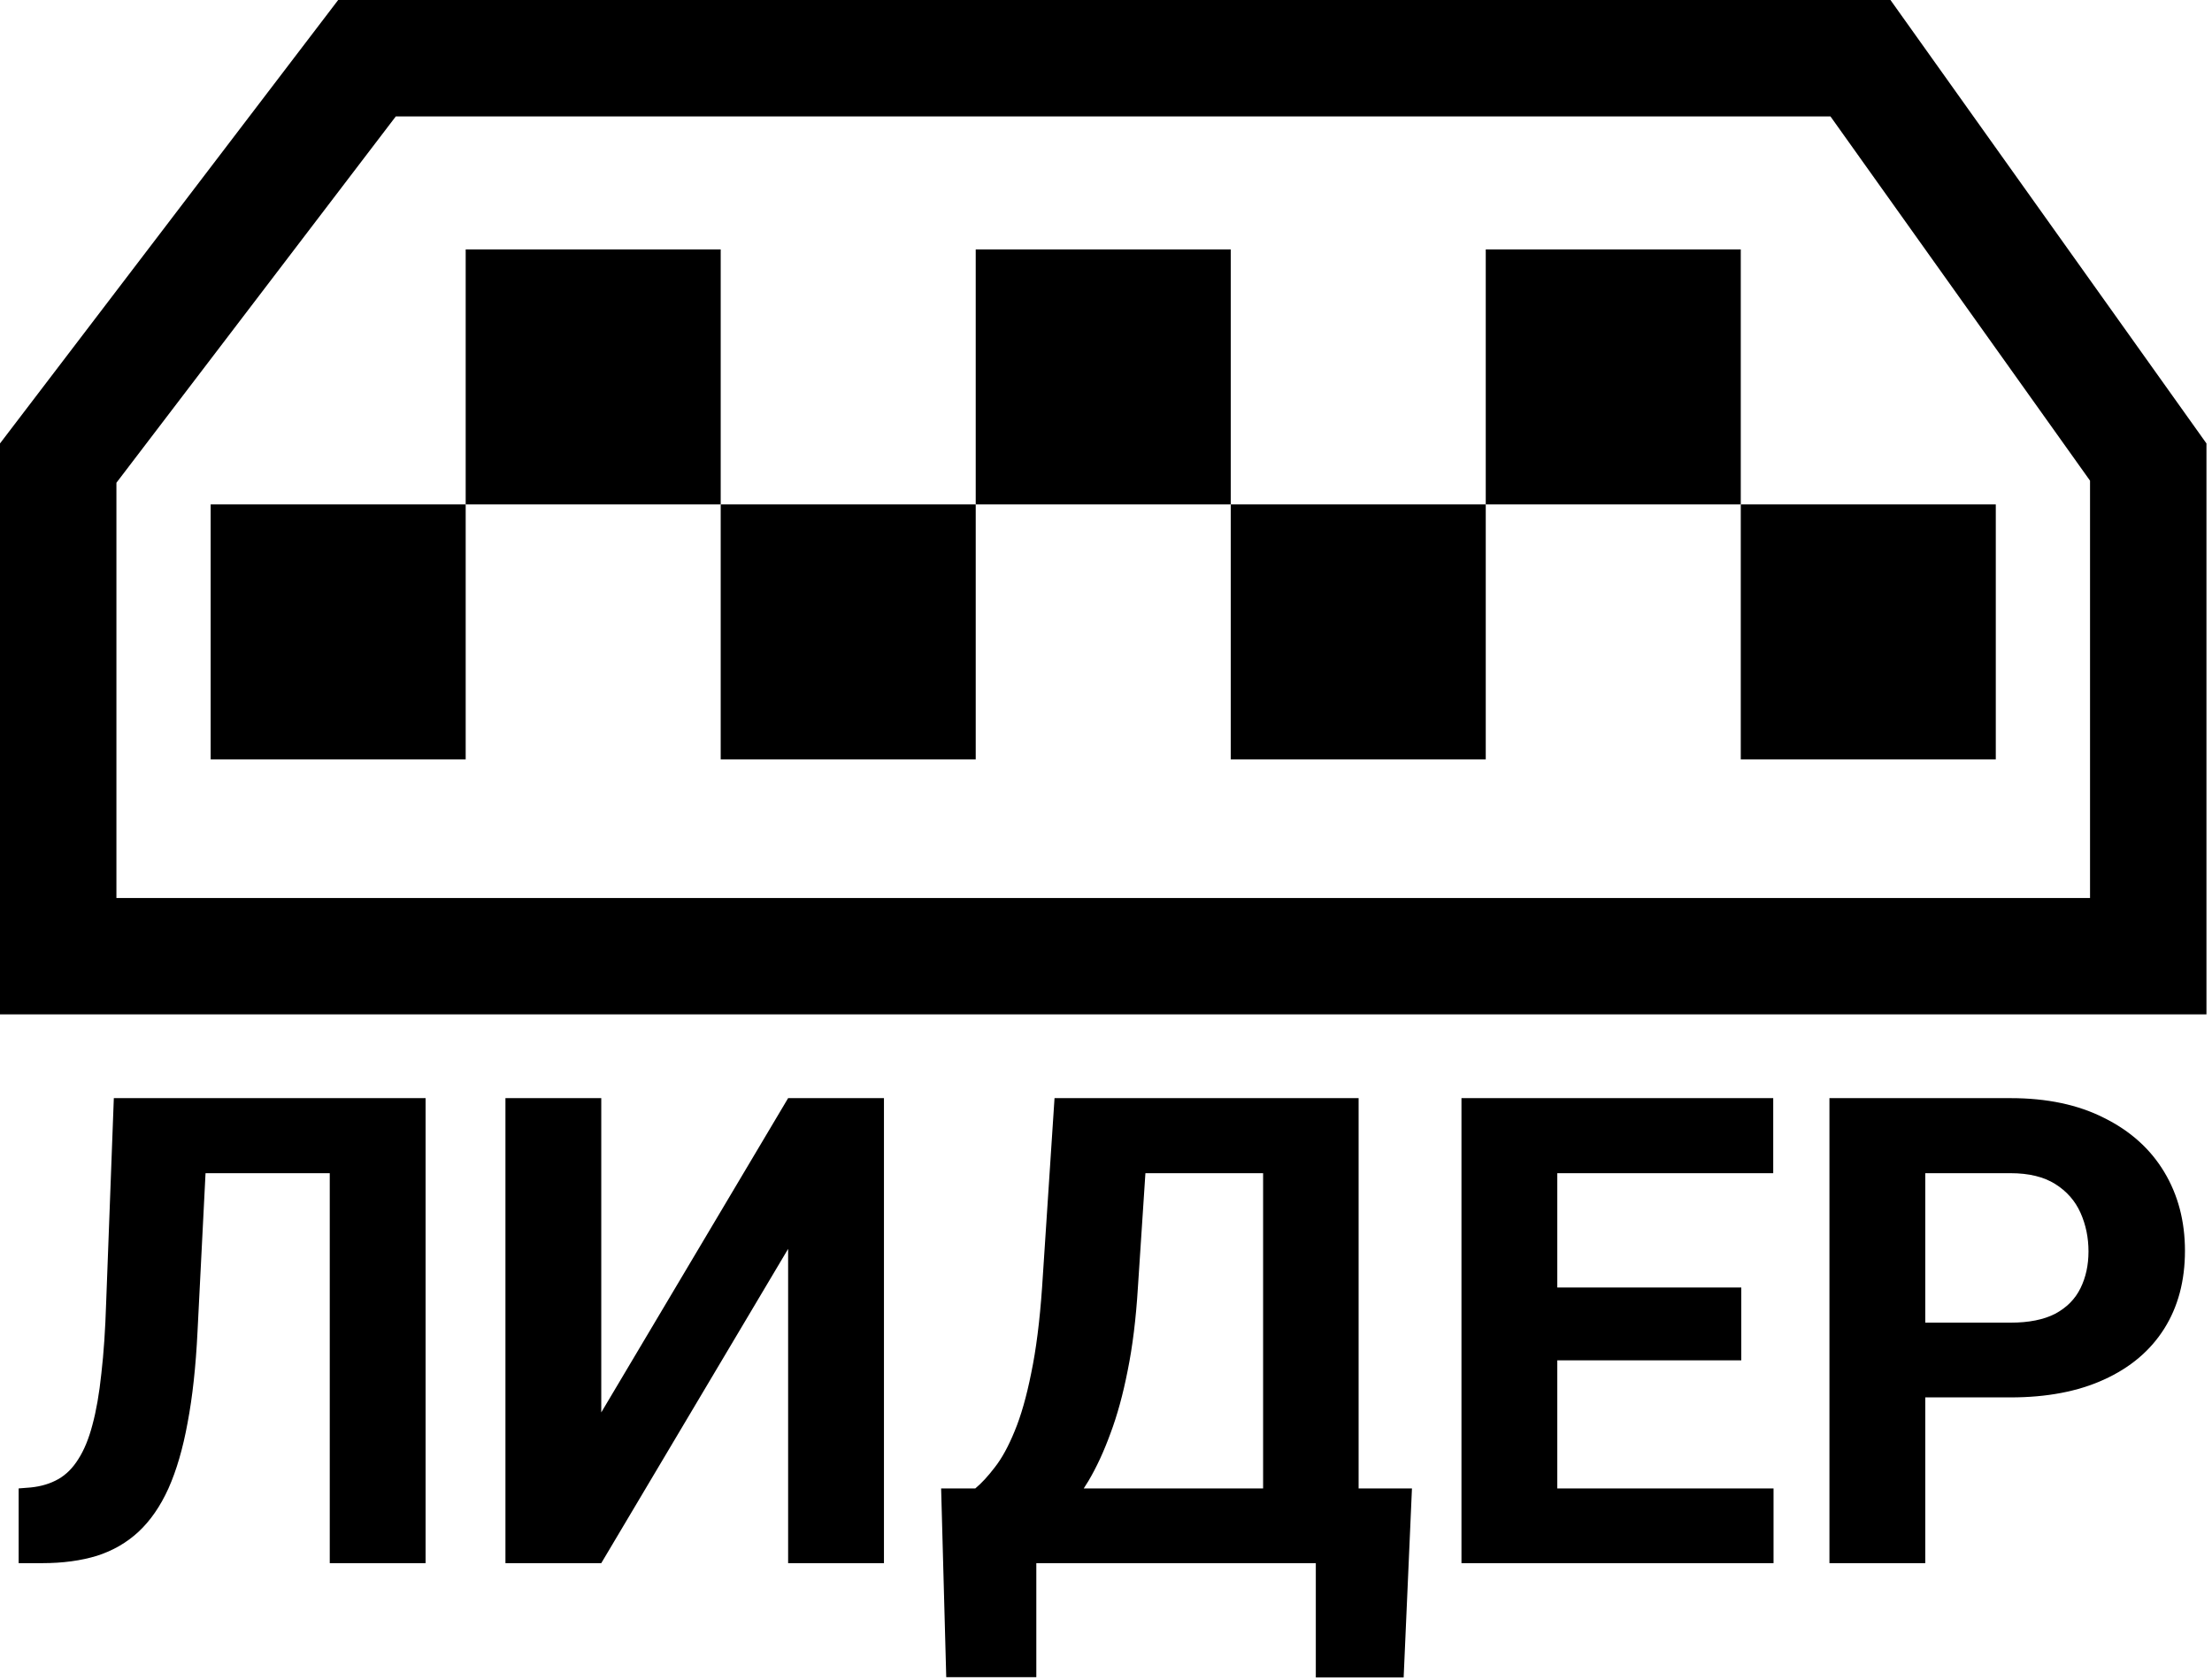
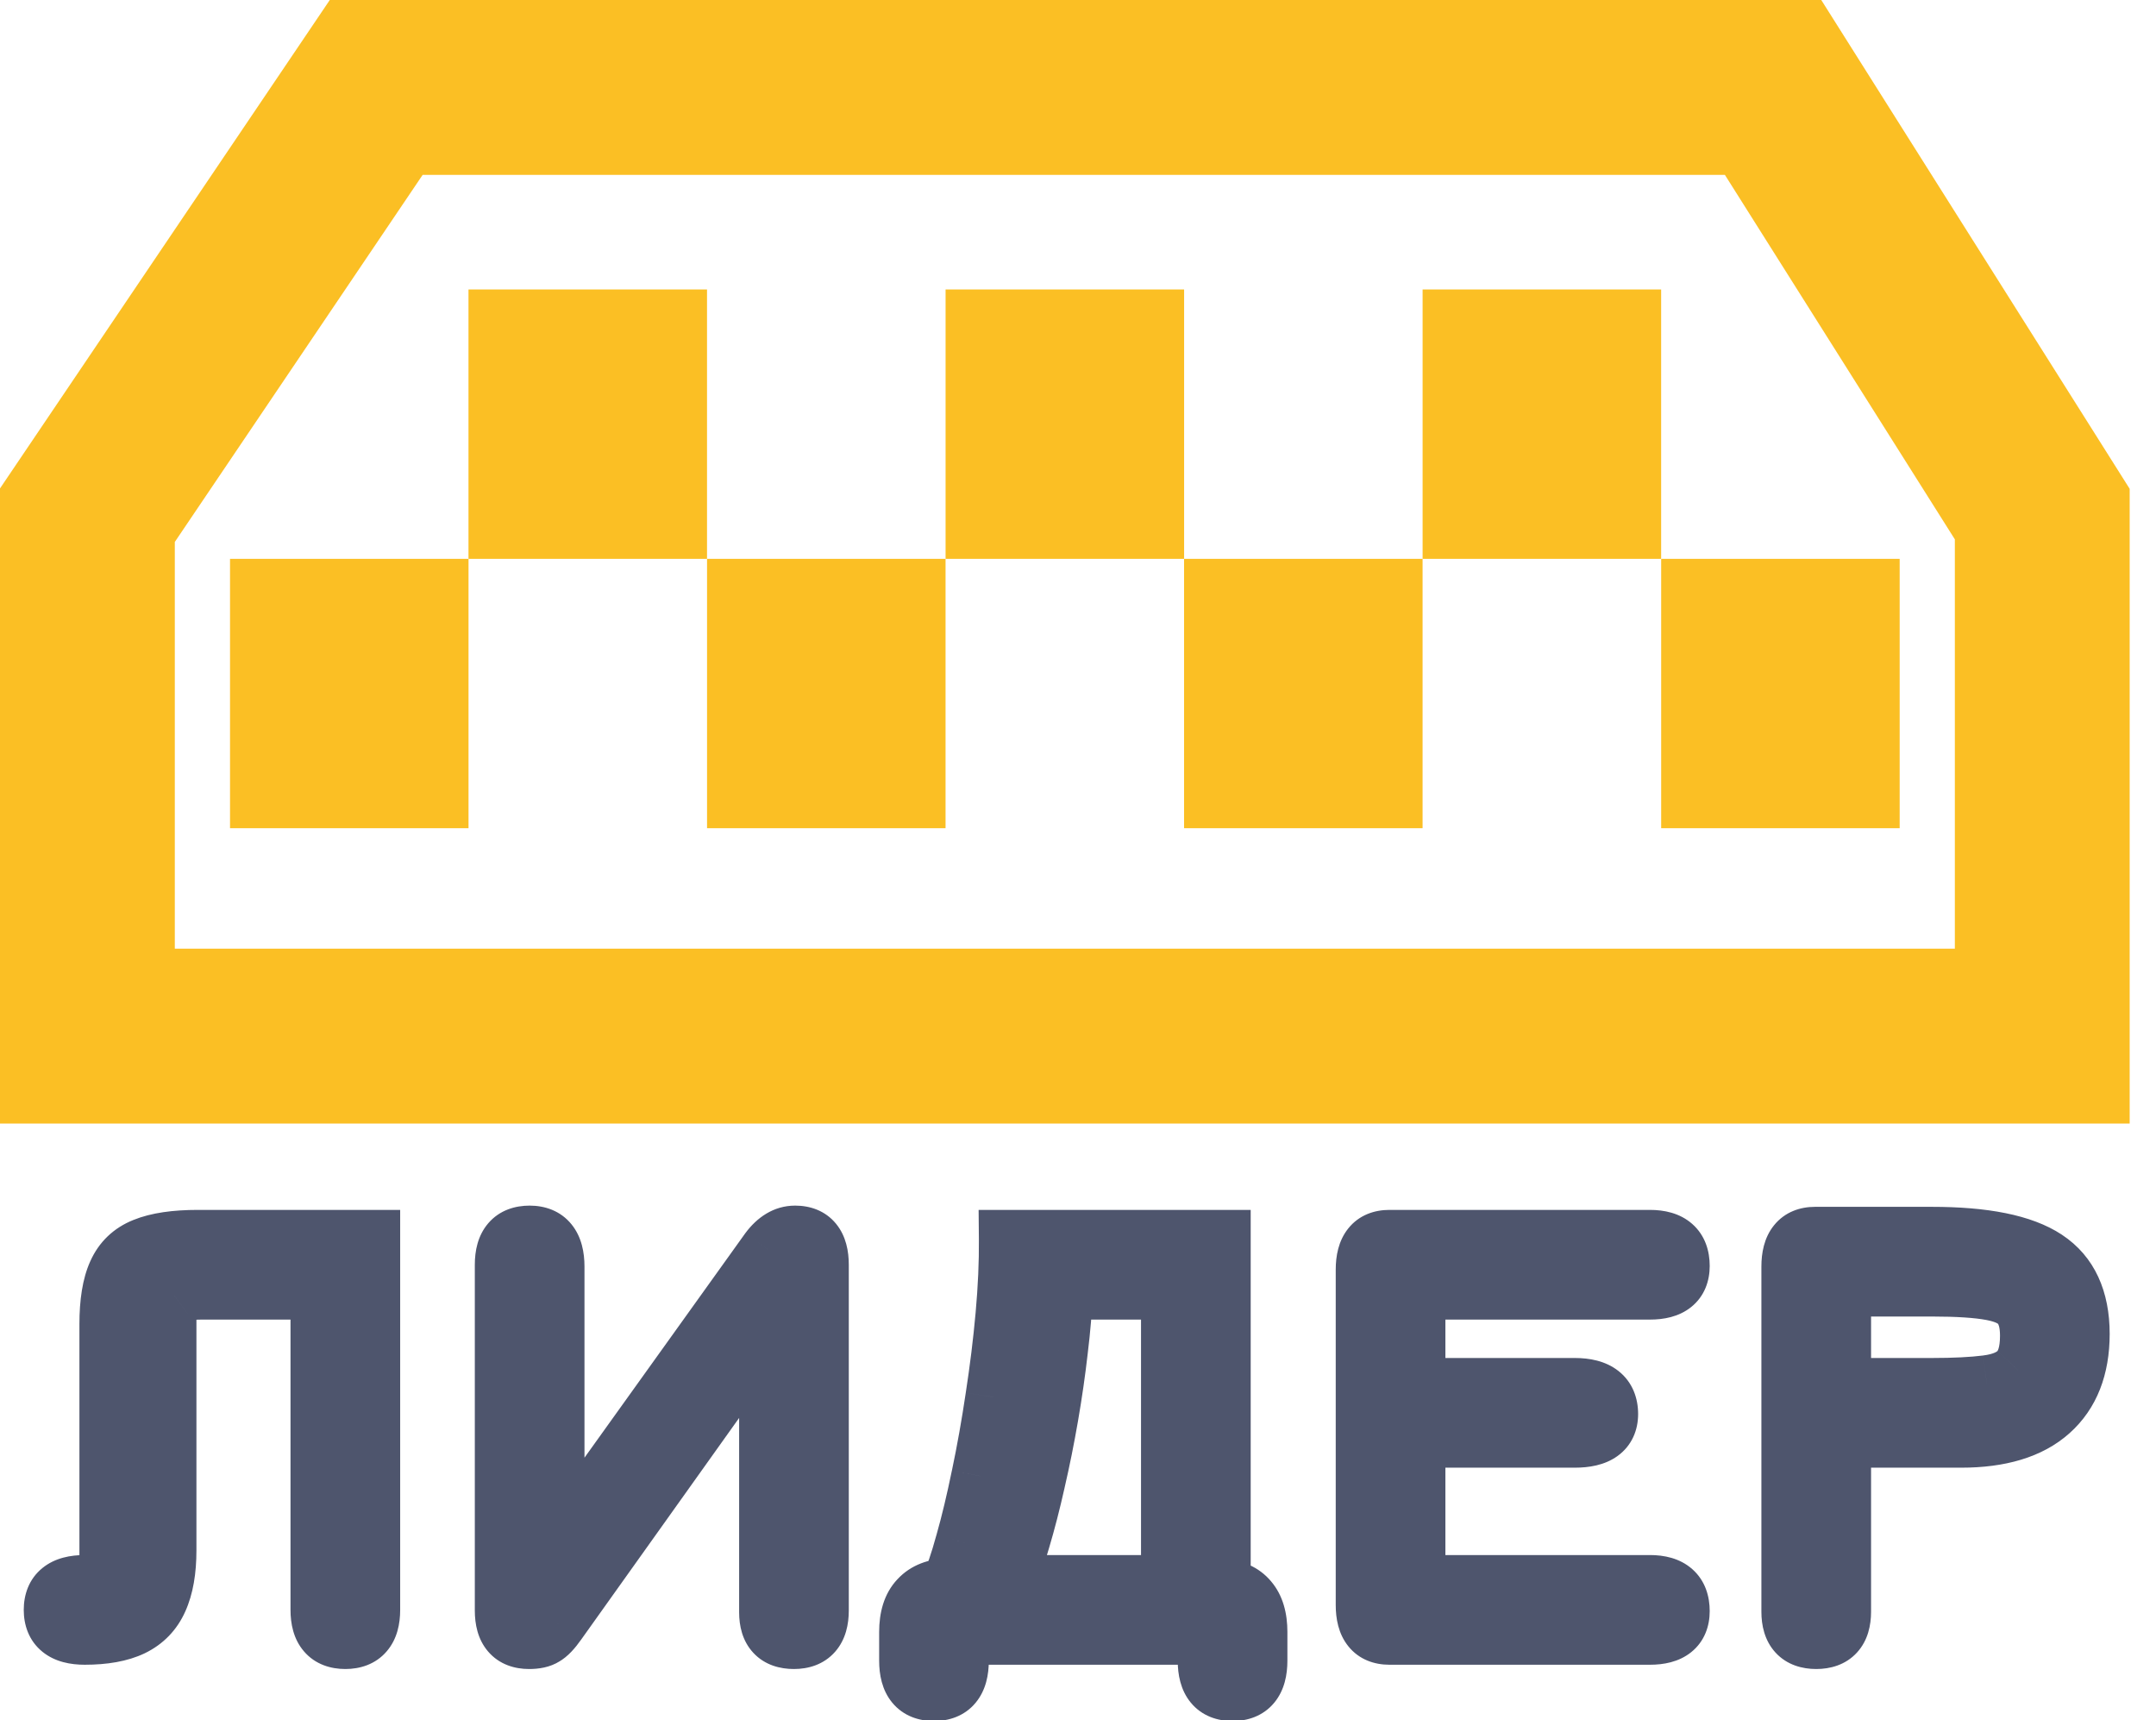
- <svg xmlns="http://www.w3.org/2000/svg" width="399" height="303" viewBox="0 0 399 303" fill="none">
-   <rect x="84" y="45" width="46" height="46" fill="black" />
-   <rect x="38" y="91" width="46" height="46" fill="black" />
-   <rect x="130" y="91" width="46" height="46" fill="black" />
-   <rect x="176" y="45" width="46" height="46" fill="black" />
-   <rect x="222" y="91" width="46" height="46" fill="black" />
-   <rect x="268" y="45" width="46" height="46" fill="black" />
-   <rect x="314" y="91" width="46" height="46" fill="black" />
-   <path d="M335.589 10.5L387.5 83.358V172.5H10.5V83.546L66.198 10.5H335.589Z" stroke="black" stroke-width="21" />
-   <path d="M64.436 198.109V211.649H22.722V198.109H64.436ZM76.767 198.109V282H59.481V198.109H76.767ZM20.532 198.109H37.76L35.628 240.228C35.321 246.527 34.725 252.001 33.842 256.648C32.997 261.296 31.844 265.253 30.385 268.518C28.925 271.744 27.12 274.356 24.969 276.354C22.856 278.312 20.359 279.753 17.479 280.675C14.598 281.558 11.313 282 7.626 282H3.362V268.518L5.552 268.345C7.434 268.153 9.086 267.653 10.507 266.847C11.928 266.04 13.138 264.83 14.137 263.217C15.174 261.604 16.019 259.549 16.672 257.052C17.363 254.517 17.901 251.424 18.285 247.775C18.708 244.126 18.996 239.863 19.149 234.984L20.532 198.109ZM108.456 254.805L142.162 198.109H159.447V282H142.162V225.305L108.456 282H91.171V198.109H108.456V254.805ZM242.243 268.518V282H181.803V268.518H242.243ZM186.931 268.518V302.569H170.683L169.761 268.518H186.931ZM254.688 268.518L253.19 302.627H237.346V268.518H254.688ZM232.736 198.109V211.649H192.347V198.109H232.736ZM245.066 198.109V282H227.839V198.109H245.066ZM190.215 198.109H207.5L205.253 232.276C204.907 237.923 204.293 242.916 203.409 247.257C202.564 251.559 201.527 255.342 200.298 258.607C199.107 261.872 197.782 264.734 196.322 267.192C194.863 269.612 193.326 271.725 191.713 273.53C190.1 275.297 188.467 276.872 186.815 278.255C185.164 279.599 183.55 280.848 181.976 282H172.065V268.518H175.926C177.04 267.596 178.211 266.328 179.44 264.715C180.708 263.102 181.899 260.931 183.013 258.204C184.165 255.438 185.164 251.943 186.009 247.718C186.892 243.493 187.545 238.345 187.968 232.276L190.215 198.109ZM319.911 268.518V282H275.258V268.518H319.911ZM280.904 198.109V282H263.619V198.109H280.904ZM314.092 232.276V245.413H275.258V232.276H314.092ZM319.854 198.109V211.649H275.258V198.109H319.854ZM362.663 252.097H341.287V238.614H362.663C365.966 238.614 368.655 238.076 370.729 237.001C372.804 235.887 374.321 234.351 375.281 232.392C376.242 230.433 376.722 228.224 376.722 225.766C376.722 223.269 376.242 220.945 375.281 218.794C374.321 216.643 372.804 214.914 370.729 213.608C368.655 212.302 365.966 211.649 362.663 211.649H347.279V282H329.994V198.109H362.663C369.231 198.109 374.859 199.3 379.545 201.682C384.27 204.025 387.88 207.271 390.377 211.419C392.874 215.567 394.122 220.311 394.122 225.65C394.122 231.066 392.874 235.753 390.377 239.709C387.88 243.665 384.27 246.719 379.545 248.87C374.859 251.021 369.231 252.097 362.663 252.097Z" fill="black" />
+ <svg xmlns="http://www.w3.org/2000/svg" width="74" height="59" viewBox="0 0 74 59" fill="none">
+   <path d="M11.853 56.273C11.265 56.273 10.971 55.93 10.971 55.244V44.282H6.939C6.463 44.282 6.144 44.342 5.983 44.461C5.822 44.572 5.742 44.8 5.742 45.143V53.207C5.742 53.893 5.644 54.453 5.448 54.887C5.259 55.314 4.954 55.629 4.534 55.832C4.121 56.028 3.579 56.126 2.907 56.126C2.179 56.126 1.815 55.832 1.815 55.244C1.815 54.656 2.179 54.362 2.907 54.362C3.243 54.362 3.463 54.309 3.568 54.205C3.673 54.093 3.726 53.865 3.726 53.522V45.437C3.726 44.695 3.82 44.114 4.009 43.694C4.198 43.267 4.513 42.966 4.954 42.791C5.402 42.609 6.015 42.518 6.792 42.518H12.735V55.244C12.735 55.93 12.441 56.273 11.853 56.273ZM18.157 56.273C17.584 56.273 17.297 55.937 17.297 55.265V43.4C17.297 42.714 17.59 42.371 18.178 42.371C18.767 42.371 19.061 42.735 19.061 43.463V53.133L26.39 42.907C26.655 42.55 26.956 42.371 27.293 42.371C27.852 42.371 28.133 42.714 28.133 43.4V55.265C28.133 55.937 27.838 56.273 27.25 56.273C26.663 56.273 26.369 55.958 26.369 55.328V45.532L19.123 55.696C18.956 55.934 18.808 56.087 18.683 56.157C18.564 56.234 18.389 56.273 18.157 56.273ZM32.057 58.058C31.469 58.058 31.175 57.701 31.175 56.987V56C31.175 55.503 31.294 55.129 31.532 54.877C31.77 54.617 32.12 54.481 32.582 54.467C32.75 54.11 32.925 53.599 33.107 52.934C33.296 52.269 33.478 51.51 33.653 50.656C33.835 49.794 33.996 48.892 34.136 47.947C34.283 47.002 34.398 46.063 34.482 45.133C34.566 44.194 34.605 43.323 34.598 42.518H41.927V54.488C42.34 54.516 42.651 54.656 42.861 54.908C43.078 55.16 43.187 55.524 43.187 56V56.987C43.187 57.701 42.893 58.058 42.305 58.058C41.717 58.058 41.423 57.701 41.423 56.987V56.126H32.939V56.987C32.939 57.701 32.645 58.058 32.057 58.058ZM34.524 54.362H40.163V44.282H36.509C36.488 44.905 36.432 45.587 36.341 46.33C36.257 47.065 36.148 47.817 36.015 48.587C35.882 49.357 35.732 50.106 35.564 50.834C35.403 51.555 35.231 52.22 35.049 52.829C34.874 53.438 34.699 53.949 34.524 54.362ZM47.686 56.126C47.126 56.126 46.846 55.776 46.846 55.076V43.568C46.846 42.868 47.126 42.518 47.686 42.518H56.632C57.332 42.518 57.682 42.826 57.682 43.442C57.682 44.002 57.332 44.282 56.632 44.282H48.61V47.6H54.049C54.833 47.6 55.225 47.908 55.225 48.524C55.225 49.084 54.833 49.364 54.049 49.364H48.61V54.362H56.632C57.332 54.362 57.682 54.67 57.682 55.286C57.682 55.846 57.332 56.126 56.632 56.126H47.686ZM62.338 56.273C61.75 56.273 61.456 55.951 61.456 55.307V43.463C61.456 42.763 61.736 42.413 62.296 42.413H66.307C68.113 42.413 69.415 42.675 70.213 43.2C71.011 43.725 71.41 44.583 71.41 45.773C71.41 46.928 71.06 47.817 70.36 48.44C69.667 49.056 68.652 49.364 67.315 49.364H63.22V55.307C63.22 55.951 62.926 56.273 62.338 56.273ZM63.22 47.6H66.307C67.077 47.6 67.707 47.569 68.197 47.505C68.694 47.443 69.058 47.288 69.289 47.044C69.527 46.791 69.646 46.389 69.646 45.836C69.646 45.388 69.552 45.045 69.363 44.807C69.181 44.569 68.848 44.404 68.365 44.313C67.882 44.222 67.196 44.177 66.307 44.177H63.22V47.6Z" fill="#4E556D" />
+   <path d="M10.971 44.282H11.971V43.282H10.971V44.282ZM5.983 44.461L6.554 45.281L6.566 45.273L6.577 45.265L5.983 44.461ZM5.448 54.887L4.536 54.475L4.533 54.482L5.448 54.887ZM4.534 55.832L4.963 56.735L4.969 56.732L4.534 55.832ZM3.568 54.205L4.275 54.912L4.287 54.9L4.298 54.888L3.568 54.205ZM4.009 43.694L4.921 44.104L4.923 44.099L4.009 43.694ZM4.954 42.791L5.323 43.721L5.33 43.718L4.954 42.791ZM12.735 42.518H13.735V41.518H12.735V42.518ZM11.853 55.273C11.8 55.273 11.8 55.265 11.829 55.277C11.845 55.283 11.865 55.293 11.889 55.309C11.912 55.325 11.933 55.345 11.95 55.365C11.986 55.407 11.992 55.435 11.987 55.419C11.982 55.401 11.971 55.347 11.971 55.244H9.971C9.971 55.707 10.066 56.24 10.432 56.666C10.822 57.122 11.361 57.273 11.853 57.273V55.273ZM11.971 55.244V44.282H9.971V55.244H11.971ZM10.971 43.282H6.939V45.282H10.971V43.282ZM6.939 43.282C6.665 43.282 6.4 43.299 6.159 43.344C5.933 43.386 5.643 43.468 5.389 43.656L6.577 45.265C6.525 45.303 6.487 45.318 6.482 45.32C6.477 45.322 6.489 45.317 6.526 45.31C6.604 45.295 6.736 45.282 6.939 45.282V43.282ZM5.412 43.64C4.832 44.043 4.742 44.713 4.742 45.143H6.742C6.742 45.041 6.755 45.02 6.745 45.049C6.731 45.086 6.682 45.193 6.554 45.281L5.412 43.64ZM4.742 45.143V53.207H6.742V45.143H4.742ZM4.742 53.207C4.742 53.809 4.654 54.215 4.536 54.475L6.359 55.299C6.633 54.691 6.742 53.977 6.742 53.207H4.742ZM4.533 54.482C4.44 54.693 4.305 54.832 4.099 54.932L4.969 56.732C5.603 56.426 6.077 55.935 6.362 55.292L4.533 54.482ZM4.105 54.929C3.874 55.038 3.494 55.126 2.907 55.126V57.126C3.663 57.126 4.368 57.018 4.963 56.735L4.105 54.929ZM2.907 55.126C2.789 55.126 2.72 55.114 2.689 55.105C2.659 55.097 2.678 55.097 2.716 55.128C2.734 55.143 2.754 55.162 2.771 55.185C2.788 55.208 2.8 55.23 2.807 55.248C2.822 55.284 2.815 55.29 2.815 55.244H0.815C0.815 55.755 0.983 56.299 1.459 56.683C1.894 57.035 2.434 57.126 2.907 57.126V55.126ZM2.815 55.244C2.815 55.198 2.822 55.204 2.807 55.24C2.8 55.258 2.788 55.28 2.771 55.303C2.754 55.326 2.734 55.345 2.716 55.36C2.678 55.391 2.659 55.391 2.689 55.383C2.72 55.374 2.789 55.362 2.907 55.362V53.362C2.434 53.362 1.894 53.453 1.459 53.805C0.983 54.189 0.815 54.733 0.815 55.244H2.815ZM2.907 55.362C3.119 55.362 3.343 55.346 3.556 55.295C3.758 55.247 4.04 55.147 4.275 54.912L2.861 53.497C2.929 53.429 2.993 53.392 3.032 53.373C3.052 53.364 3.068 53.358 3.077 53.354C3.087 53.351 3.092 53.35 3.092 53.35C3.092 53.35 3.088 53.351 3.08 53.352C3.071 53.353 3.059 53.355 3.043 53.357C3.01 53.36 2.965 53.362 2.907 53.362V55.362ZM4.298 54.888C4.518 54.654 4.614 54.378 4.661 54.175C4.71 53.962 4.726 53.737 4.726 53.522H2.726C2.726 53.583 2.723 53.63 2.72 53.666C2.717 53.702 2.713 53.721 2.712 53.725C2.711 53.73 2.714 53.712 2.73 53.678C2.745 53.644 2.778 53.585 2.839 53.521L4.298 54.888ZM4.726 53.522V45.437H2.726V53.522H4.726ZM4.726 45.437C4.726 44.76 4.815 44.34 4.921 44.104L3.097 43.284C2.825 43.888 2.726 44.63 2.726 45.437H4.726ZM4.923 44.099C5.005 43.916 5.121 43.801 5.323 43.721L4.585 41.861C3.905 42.131 3.392 42.618 3.095 43.289L4.923 44.099ZM5.33 43.718C5.608 43.605 6.075 43.518 6.792 43.518V41.518C5.954 41.518 5.196 41.613 4.578 41.864L5.33 43.718ZM6.792 43.518H12.735V41.518H6.792V43.518ZM11.735 42.518V55.244H13.735V42.518H11.735ZM11.735 55.244C11.735 55.347 11.723 55.401 11.718 55.419C11.713 55.435 11.719 55.407 11.755 55.365C11.772 55.345 11.793 55.325 11.817 55.309C11.84 55.293 11.861 55.283 11.876 55.277C11.906 55.265 11.905 55.273 11.853 55.273V57.273C12.344 57.273 12.883 57.122 13.273 56.666C13.639 56.24 13.735 55.707 13.735 55.244H11.735ZM19.061 53.133H18.061V56.246L19.873 53.716L19.061 53.133ZM26.39 42.907L25.588 42.309L25.582 42.316L25.577 42.324L26.39 42.907ZM26.369 45.532H27.369V42.406L25.554 44.951L26.369 45.532ZM19.123 55.696L18.309 55.115L18.306 55.119L19.123 55.696ZM18.683 56.157L18.197 55.283L18.167 55.3L18.139 55.318L18.683 56.157ZM18.157 55.273C18.109 55.273 18.112 55.266 18.144 55.278C18.161 55.285 18.183 55.296 18.208 55.313C18.232 55.33 18.254 55.35 18.272 55.371C18.309 55.415 18.316 55.445 18.312 55.432C18.308 55.416 18.297 55.365 18.297 55.265H16.297C16.297 55.72 16.39 56.248 16.751 56.67C17.138 57.123 17.672 57.273 18.157 57.273V55.273ZM18.297 55.265V43.4H16.297V55.265H18.297ZM18.297 43.4C18.297 43.297 18.308 43.243 18.313 43.224C18.317 43.209 18.312 43.237 18.276 43.279C18.259 43.299 18.238 43.319 18.215 43.335C18.191 43.351 18.17 43.361 18.155 43.367C18.125 43.379 18.126 43.371 18.178 43.371V41.371C17.687 41.371 17.148 41.522 16.758 41.977C16.392 42.404 16.297 42.937 16.297 43.4H18.297ZM18.178 43.371C18.224 43.371 18.218 43.378 18.183 43.364C18.165 43.356 18.143 43.344 18.12 43.327C18.096 43.31 18.077 43.291 18.062 43.272C18.032 43.235 18.032 43.216 18.04 43.245C18.048 43.277 18.061 43.345 18.061 43.463H20.061C20.061 42.99 19.969 42.451 19.618 42.016C19.234 41.54 18.69 41.371 18.178 41.371V43.371ZM18.061 43.463V53.133H20.061V43.463H18.061ZM19.873 53.716L27.202 43.489L25.577 42.324L18.248 52.551L19.873 53.716ZM27.191 43.504C27.266 43.404 27.314 43.371 27.325 43.365C27.329 43.362 27.326 43.365 27.317 43.367C27.307 43.37 27.298 43.371 27.293 43.371V41.371C26.544 41.371 25.976 41.788 25.588 42.309L27.191 43.504ZM27.293 43.371C27.332 43.371 27.322 43.377 27.282 43.361C27.262 43.353 27.237 43.34 27.212 43.322C27.187 43.303 27.165 43.282 27.148 43.261C27.113 43.218 27.11 43.192 27.115 43.212C27.121 43.235 27.133 43.293 27.133 43.4H29.133C29.133 42.947 29.044 42.421 28.697 41.996C28.319 41.532 27.786 41.371 27.293 41.371V43.371ZM27.133 43.4V55.265H29.133V43.4H27.133ZM27.133 55.265C27.133 55.363 27.121 55.412 27.117 55.426C27.114 55.437 27.122 55.406 27.159 55.362C27.178 55.342 27.199 55.322 27.222 55.306C27.245 55.291 27.266 55.281 27.28 55.276C27.308 55.265 27.305 55.273 27.25 55.273V57.273C27.736 57.273 28.272 57.128 28.665 56.679C29.035 56.256 29.133 55.725 29.133 55.265H27.133ZM27.25 55.273C27.19 55.273 27.18 55.265 27.201 55.272C27.212 55.276 27.231 55.284 27.254 55.299C27.277 55.314 27.299 55.332 27.32 55.354C27.363 55.401 27.377 55.44 27.378 55.444C27.378 55.444 27.369 55.411 27.369 55.328H25.369C25.369 55.781 25.473 56.306 25.858 56.719C26.255 57.145 26.784 57.273 27.25 57.273V55.273ZM27.369 55.328V45.532H25.369V55.328H27.369ZM25.554 44.951L18.309 55.115L19.938 56.276L27.183 46.112L25.554 44.951ZM18.306 55.119C18.241 55.211 18.194 55.268 18.164 55.299C18.15 55.314 18.144 55.319 18.147 55.316C18.149 55.314 18.166 55.301 18.197 55.283L19.168 57.032C19.502 56.846 19.757 56.532 19.94 56.272L18.306 55.119ZM18.139 55.318C18.171 55.297 18.199 55.285 18.217 55.277C18.235 55.27 18.246 55.268 18.247 55.267C18.248 55.267 18.241 55.269 18.226 55.27C18.21 55.272 18.188 55.273 18.157 55.273V57.273C18.471 57.273 18.872 57.226 19.226 56.997L18.139 55.318ZM31.532 54.877L32.259 55.563L32.268 55.553L31.532 54.877ZM32.582 54.467L32.612 55.467L33.225 55.448L33.487 54.893L32.582 54.467ZM33.107 52.934L32.145 52.661L32.142 52.67L33.107 52.934ZM33.653 50.656L32.675 50.449L32.673 50.455L33.653 50.656ZM34.136 47.947L33.148 47.793L33.147 47.8L34.136 47.947ZM34.482 45.133L35.478 45.222L35.478 45.222L34.482 45.133ZM34.598 42.518V41.518H33.589L33.598 42.527L34.598 42.518ZM41.927 42.518H42.927V41.518H41.927V42.518ZM41.927 54.488H40.927V55.422L41.859 55.486L41.927 54.488ZM42.861 54.908L42.093 55.548L42.098 55.554L42.104 55.56L42.861 54.908ZM41.423 56.126H42.423V55.126H41.423V56.126ZM32.939 56.126V55.126H31.939V56.126H32.939ZM34.524 54.362L33.604 53.972L33.015 55.362H34.524V54.362ZM40.163 54.362V55.362H41.163V54.362H40.163ZM40.163 44.282H41.163V43.282H40.163V44.282ZM36.509 44.282V43.282H35.542L35.509 44.248L36.509 44.282ZM36.341 46.33L35.348 46.208L35.347 46.216L36.341 46.33ZM35.564 50.834L34.589 50.609L34.588 50.616L35.564 50.834ZM35.049 52.829L34.091 52.543L34.088 52.553L35.049 52.829ZM32.057 57.058C32.009 57.058 32.013 57.051 32.046 57.064C32.063 57.071 32.085 57.082 32.108 57.099C32.132 57.116 32.151 57.135 32.167 57.154C32.199 57.194 32.201 57.216 32.194 57.191C32.187 57.164 32.175 57.1 32.175 56.987H30.175C30.175 57.456 30.267 57.994 30.623 58.426C31.01 58.895 31.552 59.058 32.057 59.058V57.058ZM32.175 56.987V56H30.175V56.987H32.175ZM32.175 56C32.175 55.828 32.196 55.717 32.217 55.649C32.237 55.586 32.256 55.566 32.259 55.563L30.805 54.19C30.328 54.695 30.175 55.358 30.175 56H32.175ZM32.268 55.553C32.272 55.549 32.331 55.475 32.612 55.467L32.552 53.468C31.909 53.487 31.268 53.686 30.796 54.2L32.268 55.553ZM33.487 54.893C33.691 54.459 33.884 53.884 34.071 53.198L32.142 52.67C31.966 53.314 31.809 53.761 31.677 54.041L33.487 54.893ZM34.069 53.207C34.266 52.513 34.454 51.729 34.633 50.856L32.673 50.455C32.502 51.29 32.326 52.025 32.145 52.661L34.069 53.207ZM34.631 50.862C34.818 49.98 34.982 49.057 35.125 48.093L33.147 47.8C33.009 48.726 32.852 49.609 32.675 50.449L34.631 50.862ZM35.124 48.1C35.274 47.135 35.392 46.175 35.478 45.222L33.486 45.043C33.404 45.952 33.291 46.868 33.148 47.793L35.124 48.1ZM35.478 45.222C35.565 44.257 35.605 43.352 35.598 42.509L33.598 42.527C33.605 43.294 33.568 44.133 33.486 45.043L35.478 45.222ZM34.598 43.518H41.927V41.518H34.598V43.518ZM40.927 42.518V54.488H42.927V42.518H40.927ZM41.859 55.486C41.972 55.493 42.033 55.514 42.06 55.526C42.083 55.536 42.089 55.544 42.093 55.548L43.63 54.268C43.201 53.754 42.604 53.532 41.995 53.49L41.859 55.486ZM42.104 55.56C42.109 55.566 42.187 55.662 42.187 56H44.187C44.187 55.386 44.048 54.754 43.619 54.255L42.104 55.56ZM42.187 56V56.987H44.187V56H42.187ZM42.187 56.987C42.187 57.1 42.175 57.164 42.167 57.191C42.161 57.216 42.162 57.194 42.194 57.154C42.21 57.135 42.23 57.116 42.254 57.099C42.277 57.082 42.298 57.071 42.316 57.064C42.349 57.051 42.353 57.058 42.305 57.058V59.058C42.81 59.058 43.352 58.895 43.738 58.426C44.094 57.994 44.187 57.456 44.187 56.987H42.187ZM42.305 57.058C42.257 57.058 42.261 57.051 42.294 57.064C42.311 57.071 42.333 57.082 42.356 57.099C42.38 57.116 42.399 57.135 42.415 57.154C42.447 57.194 42.449 57.216 42.442 57.191C42.435 57.164 42.423 57.1 42.423 56.987H40.423C40.423 57.456 40.516 57.994 40.871 58.426C41.258 58.895 41.8 59.058 42.305 59.058V57.058ZM42.423 56.987V56.126H40.423V56.987H42.423ZM41.423 55.126H32.939V57.126H41.423V55.126ZM31.939 56.126V56.987H33.939V56.126H31.939ZM31.939 56.987C31.939 57.1 31.927 57.164 31.919 57.191C31.913 57.216 31.914 57.194 31.946 57.154C31.962 57.135 31.982 57.116 32.005 57.099C32.029 57.082 32.05 57.071 32.068 57.064C32.101 57.051 32.105 57.058 32.057 57.058V59.058C32.562 59.058 33.104 58.895 33.49 58.426C33.846 57.994 33.939 57.456 33.939 56.987H31.939ZM34.524 55.362H40.163V53.362H34.524V55.362ZM41.163 54.362V44.282H39.163V54.362H41.163ZM40.163 43.282H36.509V45.282H40.163V43.282ZM35.509 44.248C35.49 44.837 35.436 45.489 35.348 46.208L37.333 46.451C37.427 45.685 37.486 44.973 37.508 44.316L35.509 44.248ZM35.347 46.216C35.266 46.931 35.16 47.665 35.03 48.417L37.001 48.757C37.137 47.969 37.248 47.198 37.334 46.443L35.347 46.216ZM35.03 48.417C34.9 49.169 34.753 49.9 34.59 50.609L36.538 51.059C36.711 50.312 36.865 49.545 37.001 48.757L35.03 48.417ZM34.588 50.616C34.431 51.318 34.266 51.959 34.091 52.543L36.008 53.115C36.197 52.48 36.374 51.792 36.54 51.052L34.588 50.616ZM34.088 52.553C33.92 53.138 33.758 53.608 33.604 53.972L35.445 54.752C35.641 54.29 35.828 53.739 36.011 53.105L34.088 52.553ZM48.61 44.282V43.282H47.61V44.282H48.61ZM48.61 47.6H47.61V48.6H48.61V47.6ZM48.61 49.364V48.364H47.61V49.364H48.61ZM48.61 54.362H47.61V55.362H48.61V54.362ZM47.686 55.126C47.648 55.126 47.661 55.12 47.703 55.137C47.724 55.146 47.749 55.159 47.774 55.178C47.799 55.197 47.82 55.218 47.837 55.239C47.87 55.28 47.871 55.303 47.864 55.278C47.857 55.251 47.846 55.188 47.846 55.076H45.846C45.846 55.533 45.933 56.06 46.275 56.488C46.651 56.959 47.185 57.126 47.686 57.126V55.126ZM47.846 55.076V43.568H45.846V55.076H47.846ZM47.846 43.568C47.846 43.456 47.857 43.393 47.864 43.366C47.871 43.341 47.87 43.364 47.837 43.405C47.82 43.426 47.799 43.447 47.774 43.466C47.749 43.485 47.724 43.498 47.703 43.507C47.661 43.524 47.648 43.518 47.686 43.518V41.518C47.185 41.518 46.651 41.685 46.275 42.156C45.933 42.584 45.846 43.111 45.846 43.568H47.846ZM47.686 43.518H56.632V41.518H47.686V43.518ZM56.632 43.518C56.737 43.518 56.791 43.53 56.81 43.535C56.825 43.54 56.798 43.535 56.759 43.5C56.74 43.483 56.722 43.463 56.708 43.442C56.694 43.421 56.685 43.404 56.681 43.392C56.673 43.37 56.682 43.38 56.682 43.442H58.682C58.682 42.944 58.535 42.398 58.08 41.998C57.65 41.62 57.107 41.518 56.632 41.518V43.518ZM56.682 43.442C56.682 43.48 56.676 43.466 56.693 43.425C56.702 43.404 56.715 43.379 56.734 43.354C56.753 43.328 56.774 43.307 56.795 43.291C56.836 43.258 56.859 43.257 56.834 43.263C56.806 43.27 56.743 43.282 56.632 43.282V45.282C57.089 45.282 57.616 45.195 58.044 44.853C58.514 44.477 58.682 43.943 58.682 43.442H56.682ZM56.632 43.282H48.61V45.282H56.632V43.282ZM47.61 44.282V47.6H49.61V44.282H47.61ZM48.61 48.6H54.049V46.6H48.61V48.6ZM54.049 48.6C54.183 48.6 54.266 48.614 54.31 48.625C54.353 48.636 54.344 48.641 54.313 48.617C54.298 48.605 54.281 48.589 54.265 48.568C54.249 48.547 54.238 48.527 54.231 48.51C54.217 48.478 54.225 48.474 54.225 48.524H56.225C56.225 47.989 56.042 47.433 55.549 47.045C55.101 46.693 54.544 46.6 54.049 46.6V48.6ZM54.225 48.524C54.225 48.548 54.221 48.521 54.245 48.469C54.272 48.411 54.313 48.366 54.349 48.34C54.38 48.319 54.384 48.326 54.332 48.339C54.279 48.351 54.188 48.364 54.049 48.364V50.364C54.53 50.364 55.07 50.284 55.512 49.968C56.016 49.608 56.225 49.067 56.225 48.524H54.225ZM54.049 48.364H48.61V50.364H54.049V48.364ZM47.61 49.364V54.362H49.61V49.364H47.61ZM48.61 55.362H56.632V53.362H48.61V55.362ZM56.632 55.362C56.737 55.362 56.791 55.374 56.81 55.379C56.825 55.384 56.798 55.379 56.759 55.344C56.74 55.327 56.722 55.307 56.708 55.286C56.694 55.265 56.685 55.248 56.681 55.236C56.673 55.214 56.682 55.224 56.682 55.286H58.682C58.682 54.788 58.535 54.242 58.08 53.842C57.65 53.464 57.107 53.362 56.632 53.362V55.362ZM56.682 55.286C56.682 55.324 56.676 55.31 56.693 55.269C56.702 55.248 56.715 55.223 56.734 55.198C56.753 55.172 56.774 55.151 56.795 55.135C56.836 55.102 56.859 55.1 56.834 55.107C56.806 55.114 56.743 55.126 56.632 55.126V57.126C57.089 57.126 57.616 57.039 58.044 56.697C58.514 56.321 58.682 55.787 58.682 55.286H56.682ZM56.632 55.126H47.686V57.126H56.632V55.126ZM70.213 43.2L70.763 42.365L70.763 42.365L70.213 43.2ZM70.36 48.44L71.025 49.187L71.025 49.187L70.36 48.44ZM63.22 49.364V48.364H62.22V49.364H63.22ZM63.22 47.6H62.22V48.6H63.22V47.6ZM68.197 47.505L68.072 46.513L68.07 46.514L68.197 47.505ZM69.289 47.044L68.562 46.357L68.562 46.358L69.289 47.044ZM69.363 44.807L68.569 45.414L68.574 45.422L68.58 45.429L69.363 44.807ZM68.365 44.313L68.18 45.296L68.18 45.296L68.365 44.313ZM63.22 44.177V43.177H62.22V44.177H63.22ZM62.338 55.273C62.28 55.273 62.272 55.265 62.295 55.273C62.308 55.278 62.327 55.286 62.35 55.301C62.373 55.317 62.395 55.336 62.415 55.357C62.457 55.403 62.468 55.439 62.468 55.438C62.467 55.434 62.456 55.395 62.456 55.307H60.456C60.456 55.762 60.558 56.289 60.938 56.706C61.334 57.139 61.866 57.273 62.338 57.273V55.273ZM62.456 55.307V43.463H60.456V55.307H62.456ZM62.456 43.463C62.456 43.351 62.468 43.288 62.475 43.261C62.482 43.236 62.48 43.259 62.447 43.3C62.431 43.321 62.41 43.342 62.385 43.361C62.359 43.38 62.334 43.393 62.313 43.402C62.272 43.419 62.259 43.413 62.296 43.413V41.413C61.796 41.413 61.262 41.581 60.886 42.051C60.543 42.478 60.456 43.006 60.456 43.463H62.456ZM62.296 43.413H66.307V41.413H62.296V43.413ZM66.307 43.413C68.066 43.413 69.119 43.678 69.664 44.036L70.763 42.365C69.711 41.673 68.161 41.413 66.307 41.413V43.413ZM69.664 44.036C70.11 44.33 70.41 44.825 70.41 45.773H72.41C72.41 44.341 71.913 43.121 70.763 42.365L69.664 44.036ZM70.41 45.773C70.41 46.714 70.134 47.303 69.695 47.693L71.025 49.187C71.987 48.331 72.41 47.142 72.41 45.773H70.41ZM69.696 47.693C69.253 48.087 68.514 48.364 67.315 48.364V50.364C68.79 50.364 70.082 50.025 71.025 49.187L69.696 47.693ZM67.315 48.364H63.22V50.364H67.315V48.364ZM62.22 49.364V55.307H64.22V49.364H62.22ZM62.22 55.307C62.22 55.395 62.21 55.434 62.209 55.438C62.208 55.439 62.22 55.403 62.261 55.357C62.281 55.336 62.304 55.317 62.327 55.301C62.349 55.286 62.369 55.278 62.381 55.273C62.405 55.265 62.397 55.273 62.338 55.273V57.273C62.811 57.273 63.343 57.139 63.738 56.706C64.118 56.289 64.22 55.762 64.22 55.307H62.22ZM63.22 48.6H66.307V46.6H63.22V48.6ZM66.307 48.6C67.099 48.6 67.776 48.568 68.325 48.497L68.07 46.514C67.639 46.569 67.055 46.6 66.307 46.6V48.6ZM68.323 48.498C68.942 48.419 69.565 48.208 70.017 47.73L68.562 46.358C68.551 46.369 68.447 46.466 68.072 46.513L68.323 48.498ZM70.016 47.73C70.509 47.209 70.646 46.499 70.646 45.836H68.646C68.646 46.279 68.546 46.374 68.562 46.357L70.016 47.73ZM70.646 45.836C70.646 45.265 70.528 44.667 70.146 44.185L68.58 45.429C68.575 45.423 68.646 45.511 68.646 45.836H70.646ZM70.157 44.2C69.755 43.673 69.13 43.44 68.55 43.331L68.18 45.296C68.359 45.33 68.471 45.37 68.534 45.401C68.594 45.431 68.59 45.443 68.569 45.414L70.157 44.2ZM68.55 43.331C67.976 43.223 67.217 43.177 66.307 43.177V45.177C67.175 45.177 67.788 45.222 68.18 45.296L68.55 43.331ZM66.307 43.177H63.22V45.177H66.307V43.177ZM62.22 44.177V47.6H64.22V44.177H62.22Z" fill="#4E556D" />
+   <path d="M60.857 3L70.096 17.641V35.554H3V17.679L12.913 3H60.857Z" stroke="#FBBF24" stroke-width="6" />
+   <path d="M65.202 19.177H57.016V28.42H65.202V19.177Z" fill="#FBBF24" />
+   <path d="M57.015 9.933H48.828V19.177H57.015V9.933Z" fill="#FBBF24" />
+   <path d="M48.827 19.177H40.641V28.42H48.827V19.177Z" fill="#FBBF24" />
+   <path d="M40.642 9.933H32.455V19.177H40.642V9.933Z" fill="#FBBF24" />
+   <path d="M32.454 19.177H24.268V28.42H32.454V19.177Z" fill="#FBBF24" />
+   <path d="M16.081 19.177H7.895V28.42H16.081V19.177Z" fill="#FBBF24" />
+   <path d="M24.267 9.933H16.08V19.177H24.267V9.933Z" fill="#FBBF24" />
</svg>
